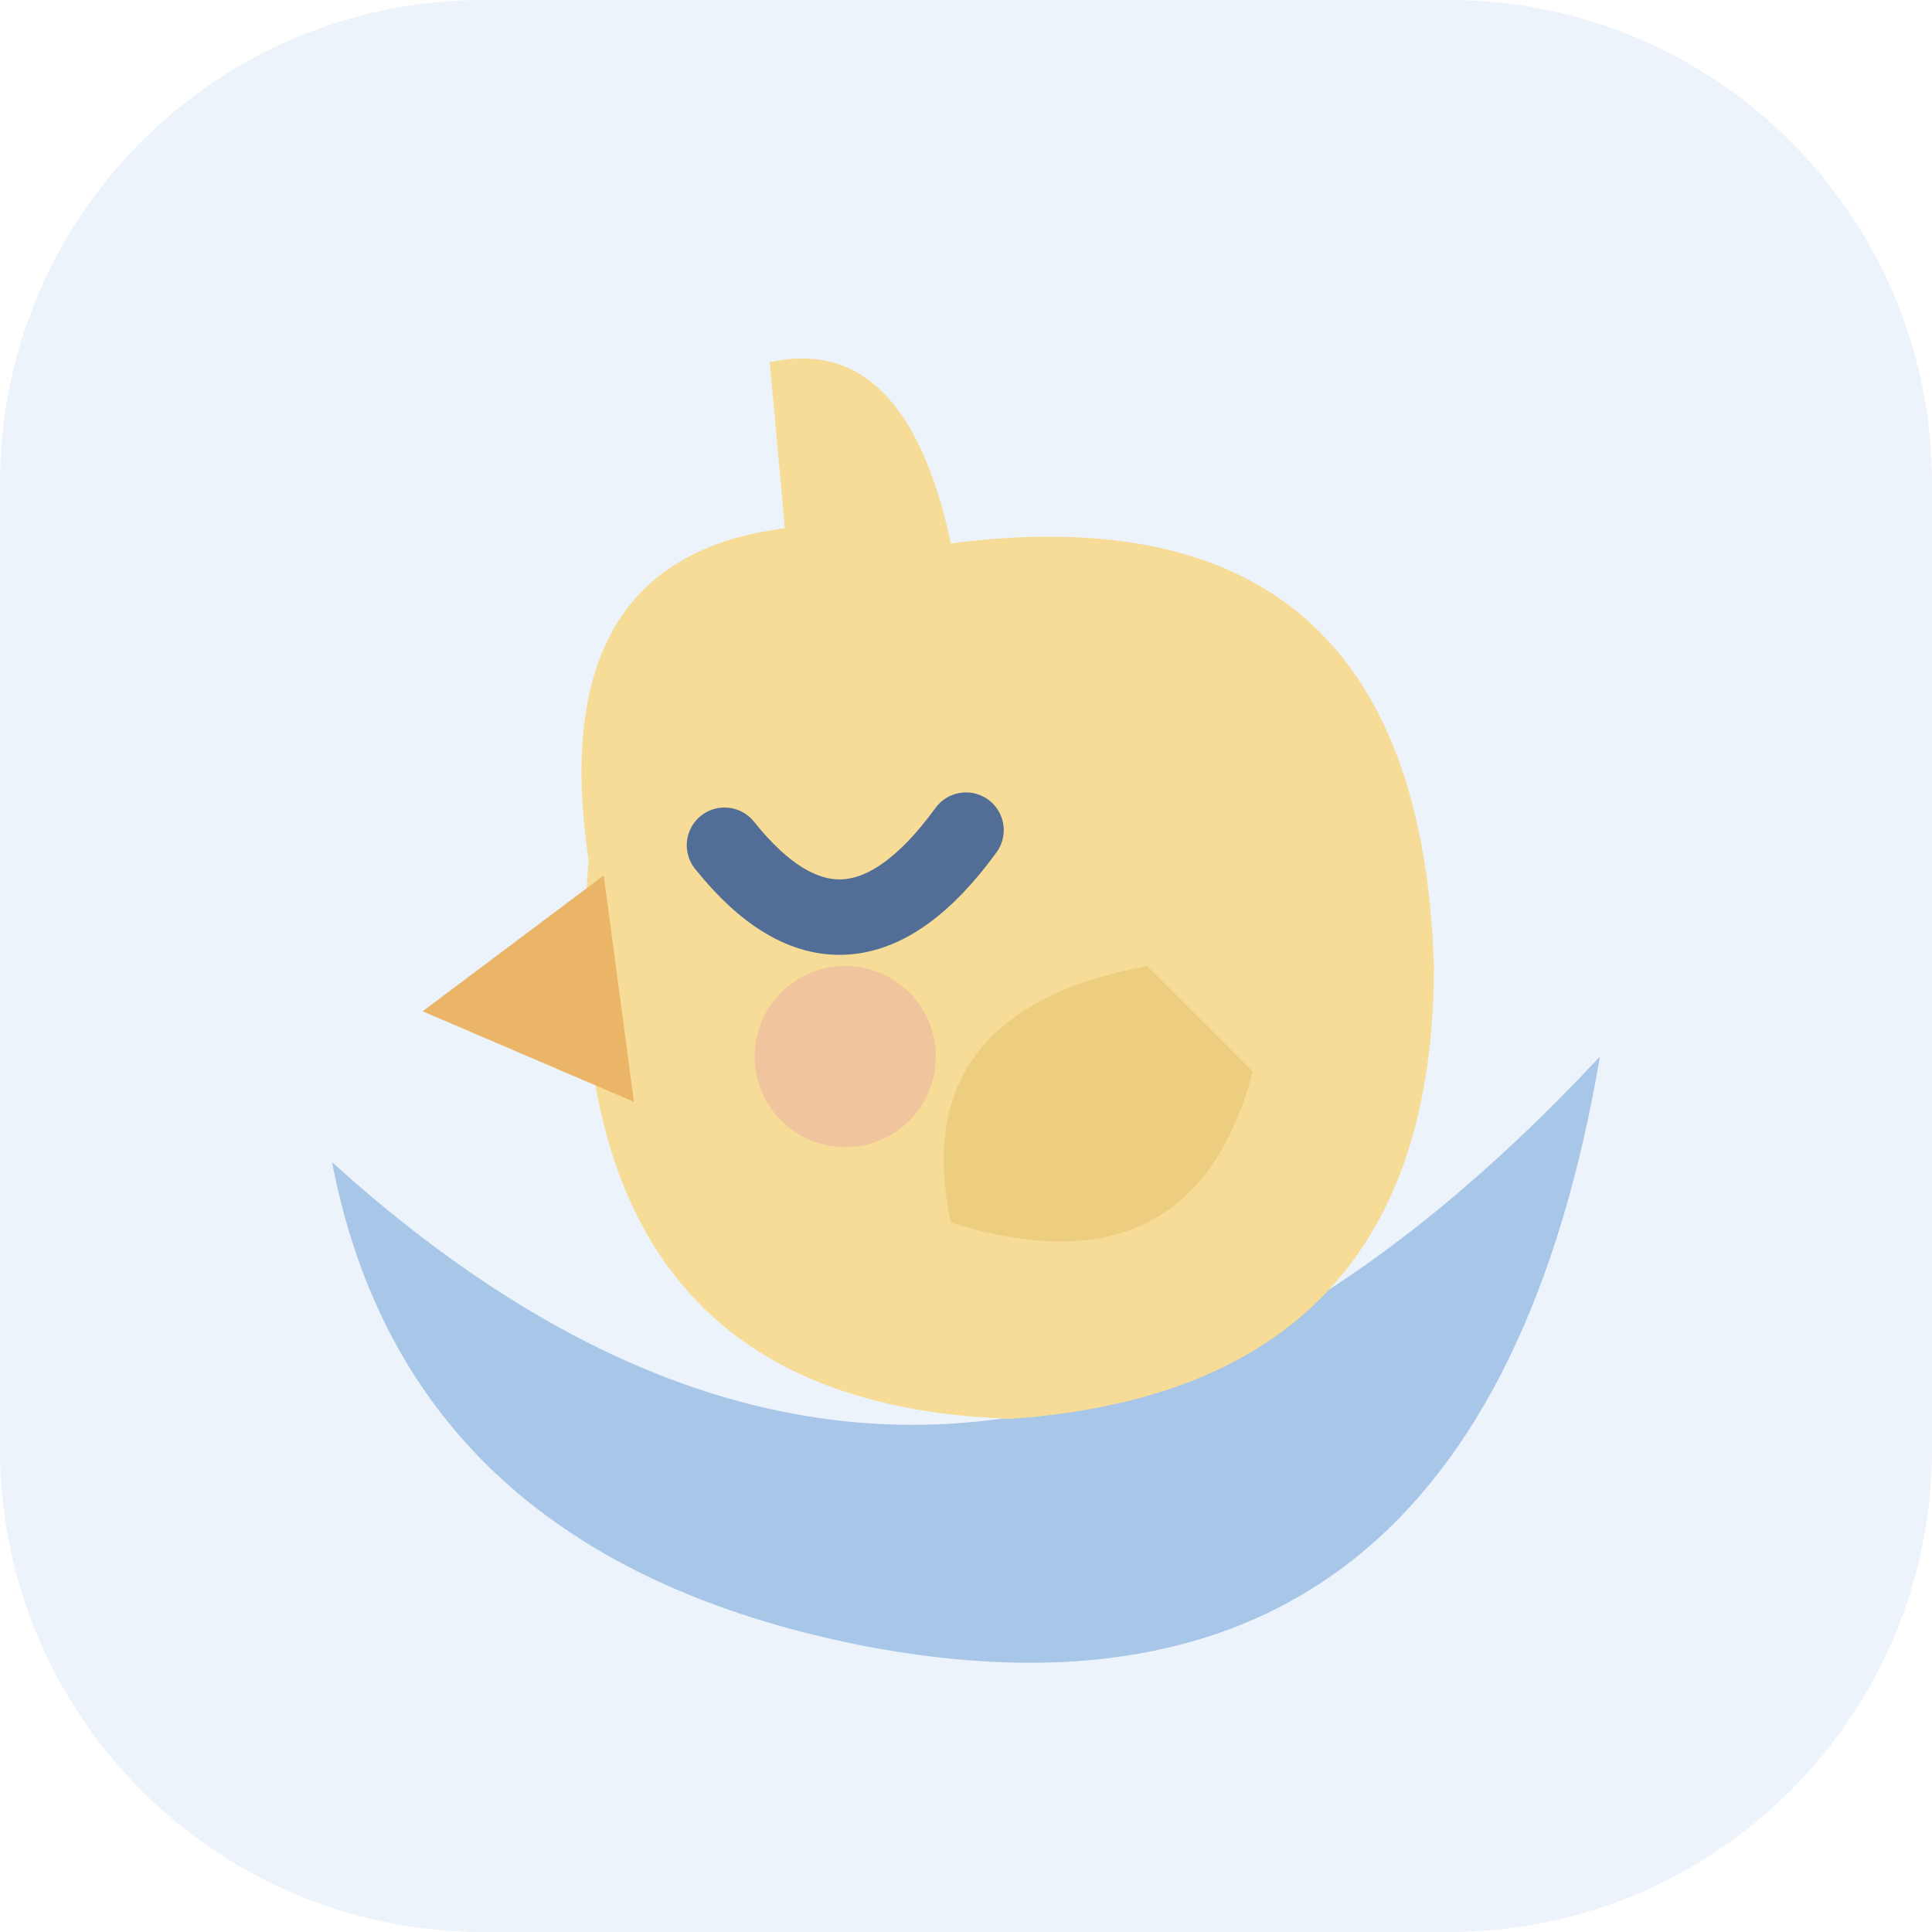
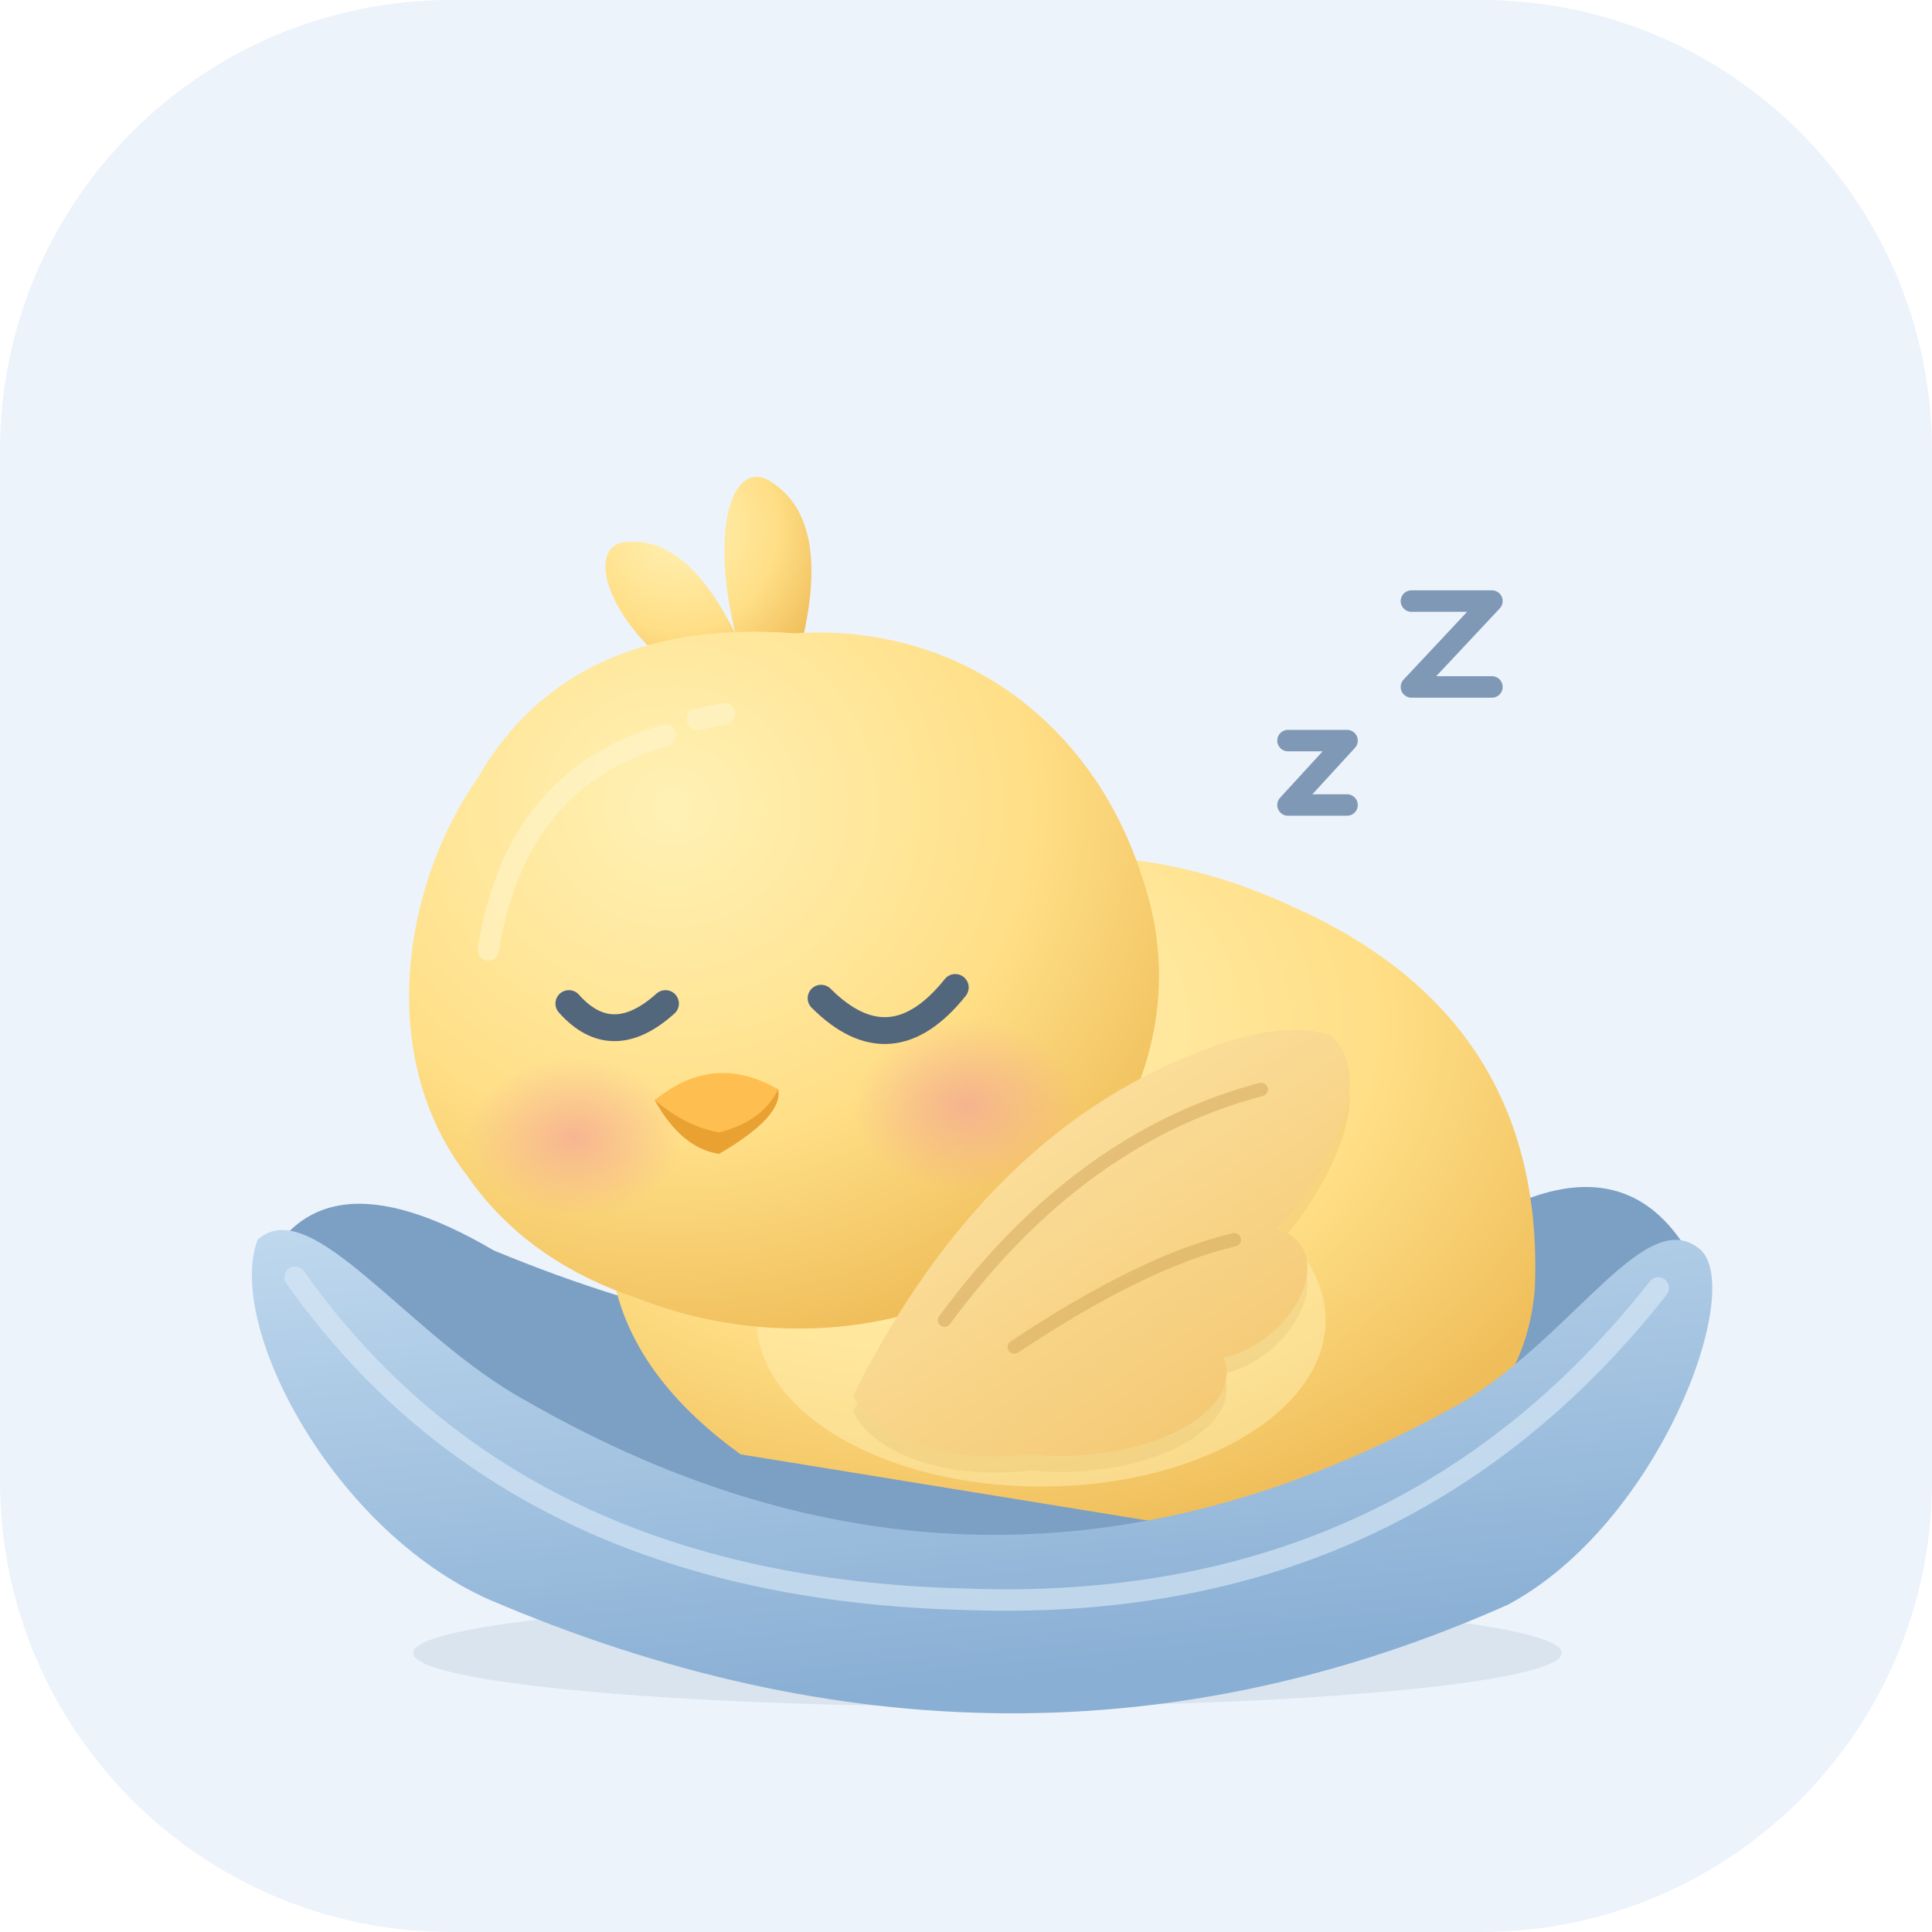
- <svg xmlns="http://www.w3.org/2000/svg" viewBox="0 0 128 128">
-   <rect width="128" height="128" rx="32" fill="#edf3fb" />
-   <path d="M22 77q42 38 84-7-8 47-49 39Q27 103 22 77" fill="#a8c6e8" />
-   <path d="M39 57q-3-20 13-22l-1-11q9-2 12 12 31-4 32 28 0 28-28 30-31-1-28-37" fill="#f6dc96" />
-   <path d="m40 58-12 9 14 6" fill="#eab566" />
-   <path d="M48 56q8 10 16-1" fill="none" stroke="#526e96" stroke-width="5" stroke-linecap="round" />
-   <path d="M76 64q-16 3-13 17 16 5 20-10" fill="#edcd80" />
-   <circle cx="56" cy="70" r="6" fill="#edb7a0" opacity=".65" />
+ <svg xmlns="http://www.w3.org/2000/svg" viewBox="0 0 360 360">
+   <defs>
+     <radialGradient id="down" cx="35%" cy="25%" r="80%">
+       <stop stop-color="#fff1b5" />
+       <stop offset=".6" stop-color="#ffdf87" />
+       <stop offset="1" stop-color="#efbd59" />
+     </radialGradient>
+     <linearGradient id="wing" x1="0" y1="0" x2=".8" y2="1">
+       <stop stop-color="#ffeab0" />
+       <stop offset="1" stop-color="#f3c66f" />
+     </linearGradient>
+     <linearGradient id="nest" x1="0" y1="0" x2=".3" y2="1">
+       <stop stop-color="#bfd8ee" />
+       <stop offset="1" stop-color="#89afd4" />
+     </linearGradient>
+     <radialGradient id="blush">
+       <stop stop-color="#f5ab94" stop-opacity=".8" />
+       <stop offset="1" stop-color="#f5ab94" stop-opacity="0" />
+     </radialGradient>
+   </defs>
+   <rect width="360" height="360" rx="84" fill="#edf3fb" />
+   <g transform="translate(0 43)">
+     <ellipse cx="184" cy="265" rx="107" ry="10" fill="#55799e" opacity=".13" />
+     <path d="M48 196Q58 170 92 190q94 39 180-3 32-21 45 8-17 57-134 63Q69 252 48 196Z" fill="#7c9fc4" />
+     <path d="M150 131q46-26 91-5 47 21 45 71-3 39-68 44l-80-13q-36-26-19-64Z" fill="url(#down)" />
+     <ellipse cx="194" cy="203" rx="53" ry="31" fill="#fff0b4" opacity=".5" />
+     <path d="M130 85c-18-12-21-27-13-27q11-1 20 17c-5-21 0-33 7-28q12 8 4 35Z" fill="url(#down)" />
+     <path d="M87 176c-17-22-12-54 2-74 12-21 33-29 59-27 31-2 56 17 65 46 9 27-4 50-19 66-14 17-47 23-75 12q-21-7-32-23Z" fill="url(#down)" />
+     <path d="M91 134q5-32 33-40m6-3 5-1" fill="none" stroke="#fff6cf" stroke-width="4" stroke-linecap="round" opacity=".55" />
+     <ellipse cx="107" cy="169" rx="20" ry="15" fill="url(#blush)" />
+     <ellipse cx="180" cy="163" rx="21" ry="16" fill="url(#blush)" />
+     <g fill="none" stroke="#52667c" stroke-width="5" stroke-linecap="round">
+       <path d="M106 144q8 9 18 0" />
+       <path d="M153 143q13 13 25-2" />
+     </g>
+     <g transform="translate(132 162)">
+       <path d="M-10 0Q1-8 13-2 14 3 2 10-5 9-10 0Z" fill="#e9a132" />
+       <path d="M-10 0Q1-9 13-2 10 4 2 6-4 5-10 0Z" fill="#ffbf50" />
+     </g>
+     <path d="M248 150c10 9-4 30-10 36 12 4 3 21-10 24 4 10-14 20-36 18-17 2-30-4-33-11q25-50 67-65 14-5 22-2Z" fill="#c69b4b" opacity=".14" transform="translate(0 3)" />
+     <path d="M248 150c10 9-4 30-10 36 12 4 3 21-10 24 4 10-14 20-36 18-17 2-30-4-33-11q25-50 67-65 14-5 22-2Z" fill="url(#wing)" />
+     <path d="M176 203q25-34 59-43m-46 48q24-16 41-20" fill="none" stroke="#d4aa5e" stroke-width="2.5" stroke-linecap="round" opacity=".55" />
+     <path d="M48 188c10-9 28 18 50 30q87 50 175 0c21-13 34-37 44-28 8 8-8 51-36 66q-92 41-190-1c-29-13-49-51-43-67Z" fill="url(#nest)" />
+     <path d="M55 195q41 58 125 60 81 3 129-58" fill="none" stroke="#d8e8f6" stroke-width="4" stroke-linecap="round" opacity=".65" />
+     <g fill="none" stroke="#7e98b5" stroke-width="4" stroke-linecap="round" stroke-linejoin="round">
+       <path d="M240 95h11l-11 12h11" />
+       <path d="M263 69h15l-15 16h15" />
+     </g>
+   </g>
</svg>
